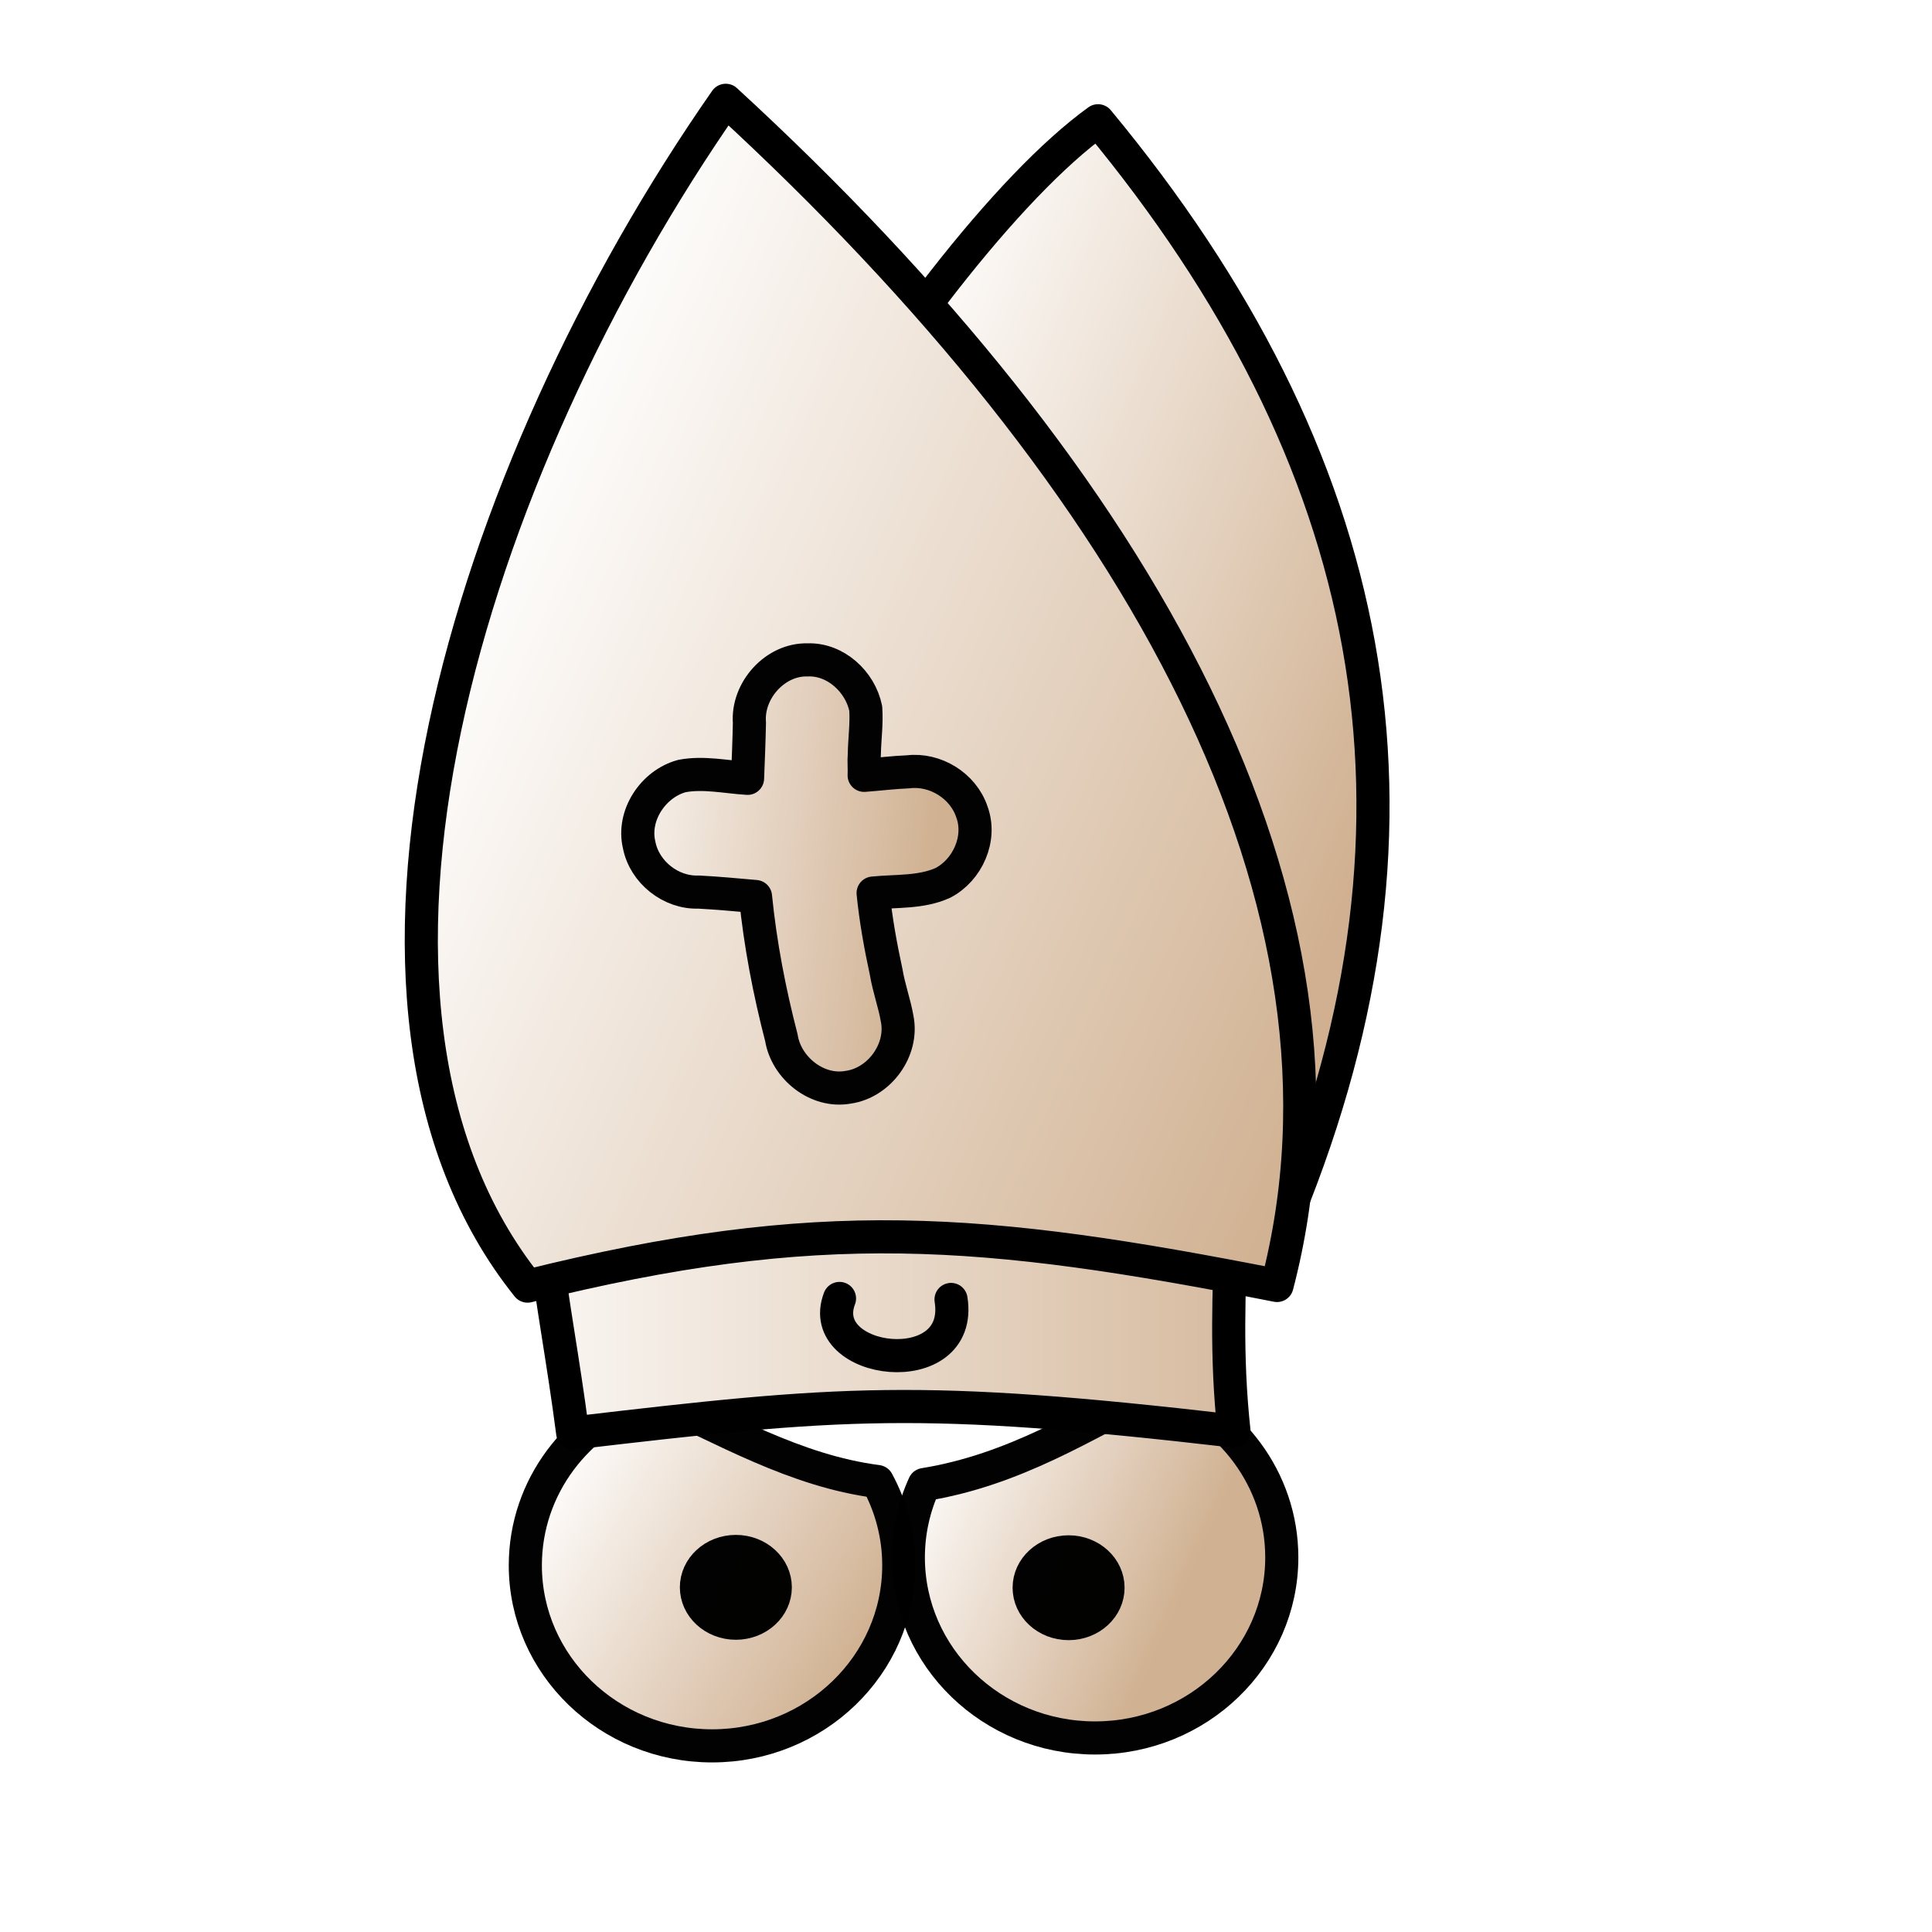
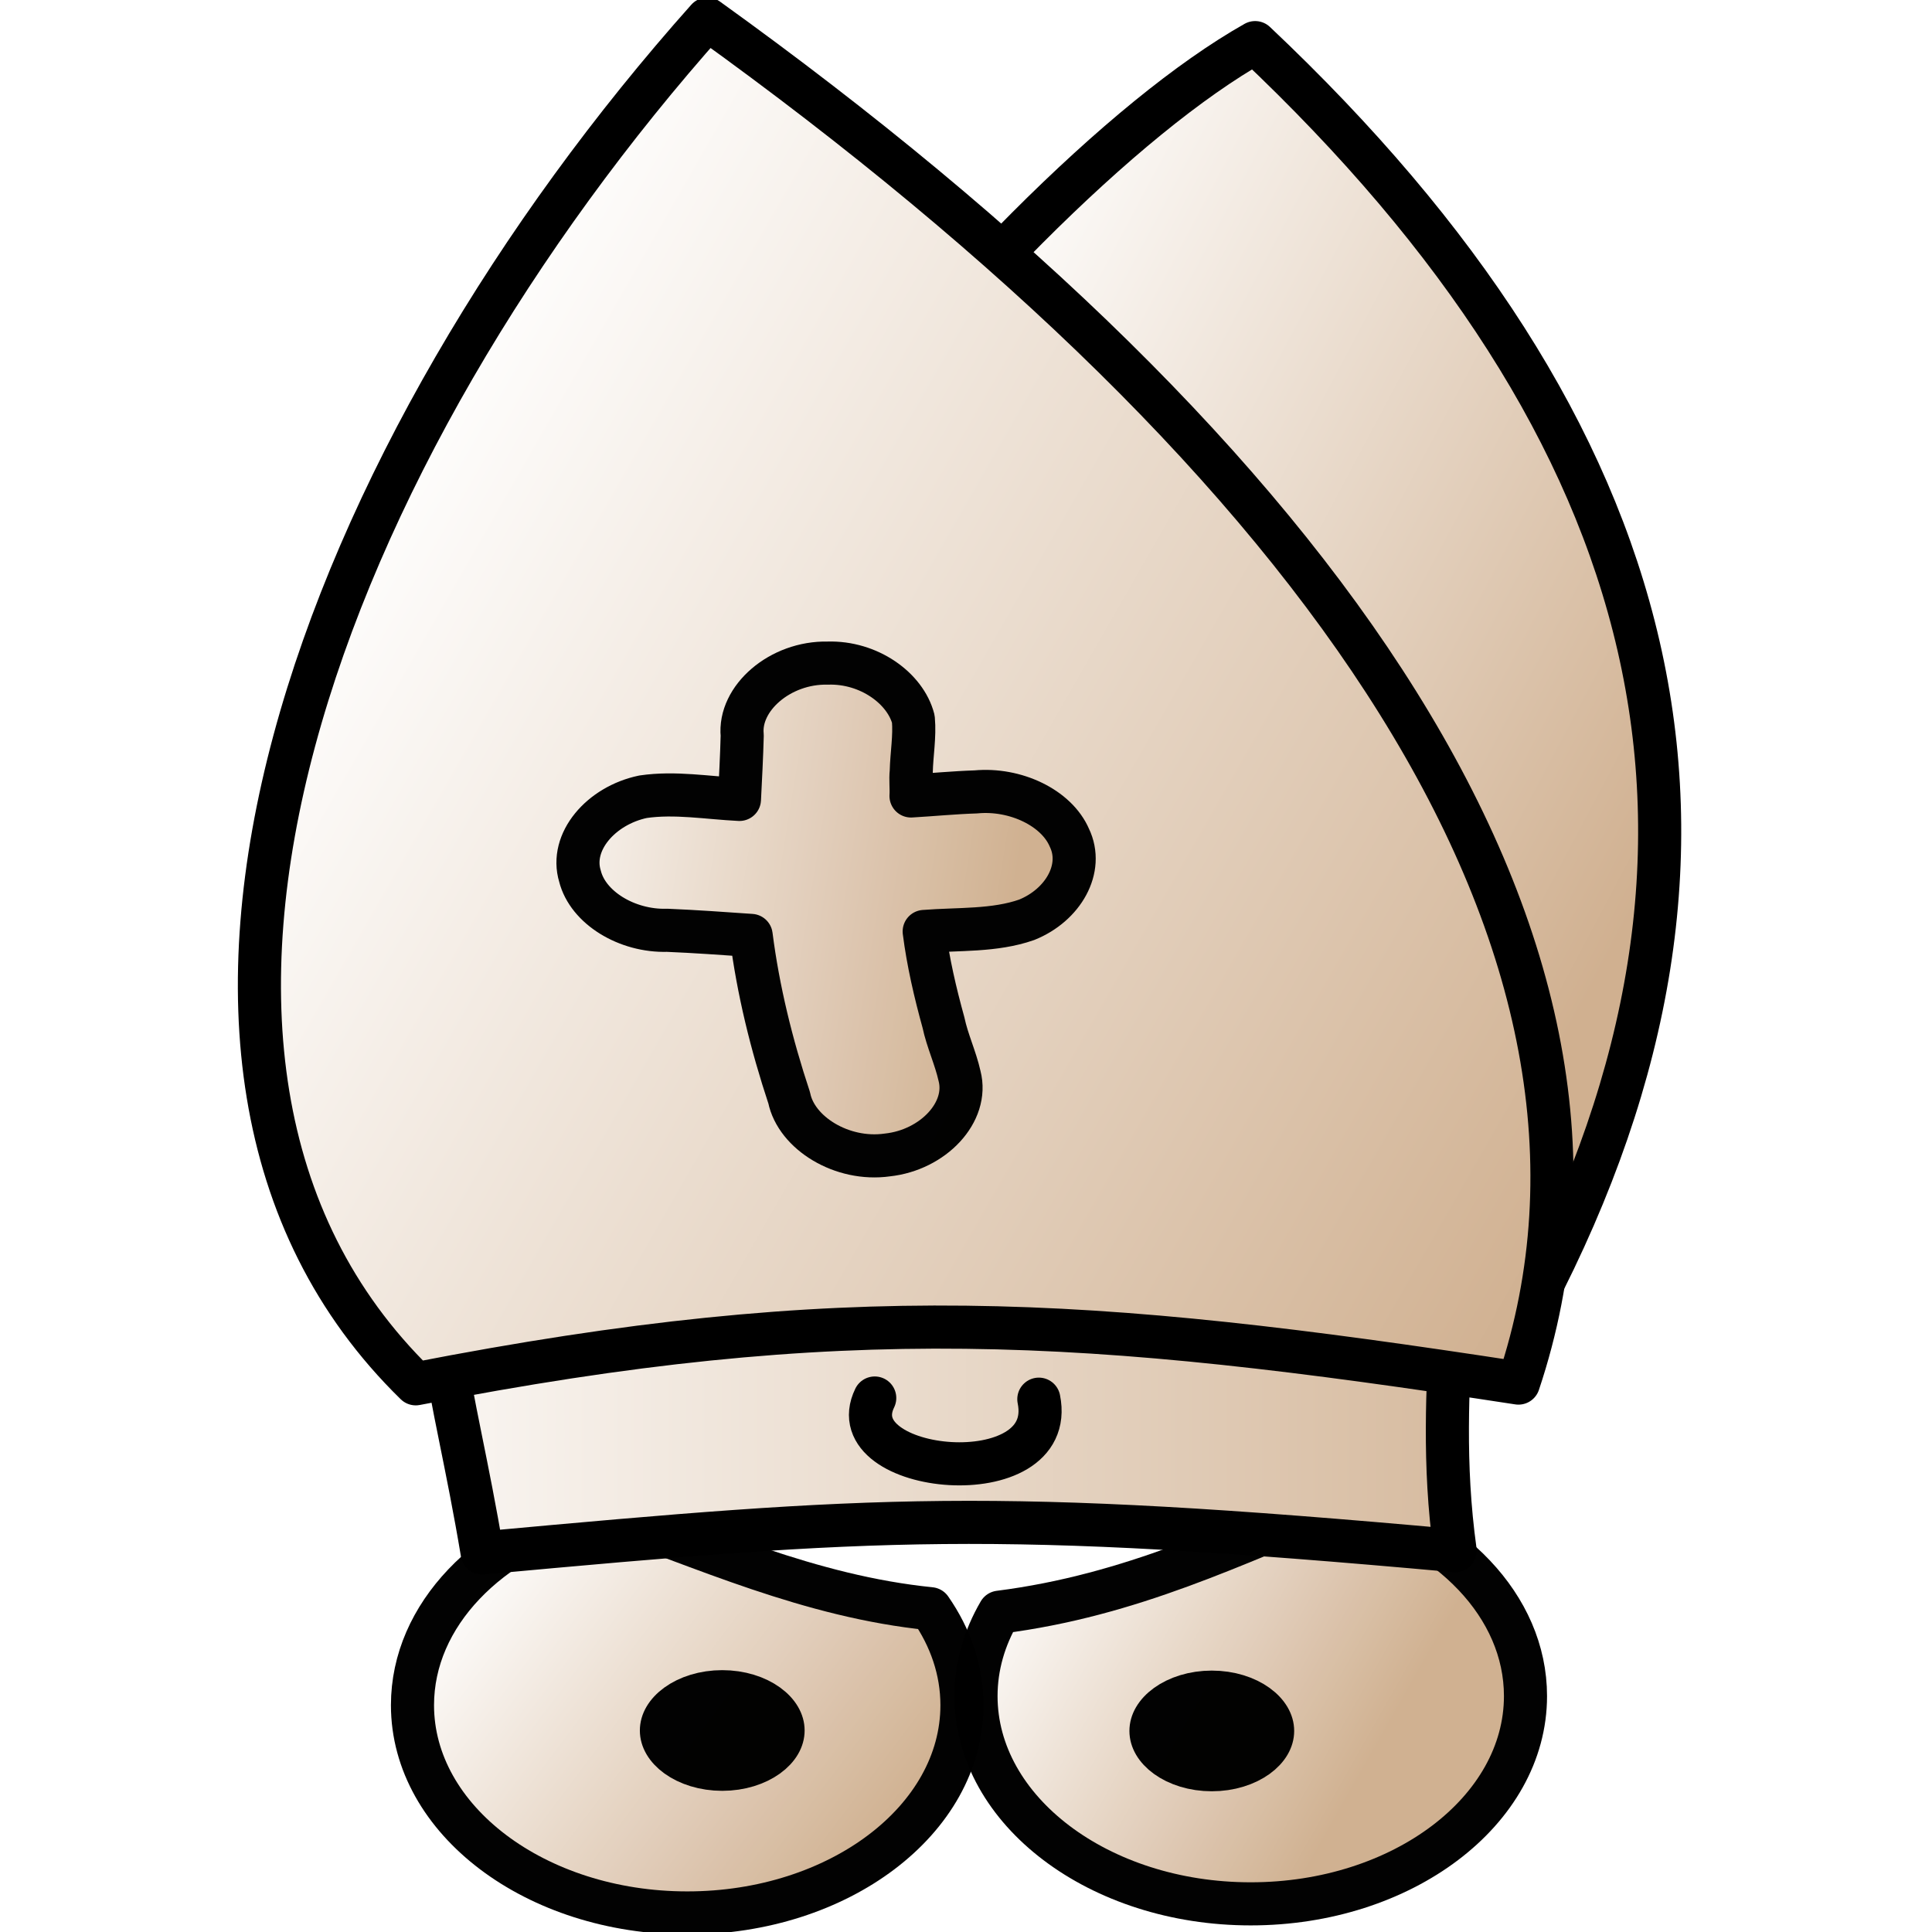
- <svg xmlns="http://www.w3.org/2000/svg" xmlns:xlink="http://www.w3.org/1999/xlink" width="700pt" height="700pt" id="svg36220" version="1.0">
+ <svg xmlns="http://www.w3.org/2000/svg" xmlns:xlink="http://www.w3.org/1999/xlink" width="100" height="100" id="svg36220" version="1.0">
  <defs id="defs36222">
    <linearGradient id="linearGradient2507">
      <stop style="stop-color:#ffffff;stop-opacity:1;" offset="0" id="stop2509" />
      <stop style="stop-color:#d0b090;stop-opacity:1;" offset="1" id="stop2511" />
    </linearGradient>
-     <linearGradient xlink:href="#linearGradient2507" id="linearGradient7567" gradientUnits="userSpaceOnUse" x1="500.211" y1="376.74" x2="216.333" y2="486.992" gradientTransform="matrix(-1.04121,0,0,0.973953,875.2446,-39.19881)" />
-     <linearGradient xlink:href="#linearGradient2507" id="linearGradient7571" gradientUnits="userSpaceOnUse" gradientTransform="matrix(1.04121,0,0,0.973953,7.697545,65.74496)" x1="193.544" y1="362.5" x2="628" y2="362.5" />
-     <linearGradient xlink:href="#linearGradient2507" id="linearGradient3723" gradientUnits="userSpaceOnUse" gradientTransform="matrix(0.334479,-2.579055e-2,4.206458e-2,0.552791,497.0202,189.453)" x1="-685.274" y1="274.739" x2="-199.666" y2="439.294" />
-     <linearGradient xlink:href="#linearGradient2507" id="linearGradient3939" gradientUnits="userSpaceOnUse" gradientTransform="matrix(1.04121,0,0,0.973953,-2.714557,-29.45928)" x1="193.544" y1="362.5" x2="641.333" y2="550.216" />
-     <linearGradient xlink:href="#linearGradient2507" id="linearGradient4955" gradientUnits="userSpaceOnUse" gradientTransform="matrix(0.933725,0,0,0.884302,19.44835,103.3473)" x1="470.957" y1="633.104" x2="616.906" y2="694.438" />
-     <linearGradient xlink:href="#linearGradient2507" id="linearGradient4957" gradientUnits="userSpaceOnUse" gradientTransform="matrix(0.933725,0,0,0.884302,22.53548,102.3567)" x1="300.957" y1="606.882" x2="470.239" y2="701.105" />
+     <linearGradient xlink:href="#linearGradient2507" id="linearGradient7567" gradientUnits="userSpaceOnUse" x1="500.211" y1="376.74" x2="216.333" y2="486.992" gradientTransform="matrix(-0.1641395,0,0,0.1200986,119.3194,-9.821663)" />
+     <linearGradient xlink:href="#linearGradient2507" id="linearGradient7571" gradientUnits="userSpaceOnUse" gradientTransform="matrix(0.1641395,0,0,0.1200986,-17.44334,3.119007)" x1="193.544" y1="362.5" x2="628" y2="362.5" />
+     <linearGradient xlink:href="#linearGradient2507" id="linearGradient3723" gradientUnits="userSpaceOnUse" gradientTransform="matrix(5.2728291e-2,-3.1802456e-3,6.6311888e-3,6.8164935e-2,59.69498,18.37351)" x1="-685.274" y1="274.739" x2="-199.666" y2="439.294" />
+     <linearGradient xlink:href="#linearGradient2507" id="linearGradient3939" gradientUnits="userSpaceOnUse" gradientTransform="matrix(0.1641395,0,0,0.1200986,-19.08473,-8.620673)" x1="193.544" y1="362.5" x2="641.333" y2="550.216" />
+     <linearGradient xlink:href="#linearGradient2507" id="linearGradient4955" gradientUnits="userSpaceOnUse" gradientTransform="matrix(0.1471953,0,0,0.1090437,-15.5909,7.755767)" x1="470.957" y1="633.104" x2="616.906" y2="694.438" />
+     <linearGradient xlink:href="#linearGradient2507" id="linearGradient4957" gradientUnits="userSpaceOnUse" gradientTransform="matrix(0.1471953,0,0,0.1090437,-15.10425,7.633617)" x1="300.957" y1="606.882" x2="470.239" y2="701.105" />
  </defs>
  <g id="layer1">
-     <path style="opacity:0.99;fill:url(#linearGradient4955);fill-opacity:1;fill-rule:evenodd;stroke:#000000;stroke-width:16;stroke-linecap:round;stroke-linejoin:round;stroke-miterlimit:4;stroke-dasharray:none;stroke-dashoffset:0;stroke-opacity:1" d="M 559.492,670.278 C 523.611,688.45 490.161,710.078 446.482,717.173 C 441.557,727.943 438.808,739.854 438.808,752.38 C 438.808,800.518 479.209,839.594 529,839.594 C 578.791,839.594 619.221,800.518 619.221,752.38 C 619.221,714.584 594.297,682.371 559.492,670.278 z " id="path1345" />
-     <path style="opacity:0.99;fill:url(#linearGradient4957);fill-opacity:1;fill-rule:evenodd;stroke:#000000;stroke-width:16;stroke-linecap:round;stroke-linejoin:round;stroke-miterlimit:4;stroke-dasharray:none;stroke-dashoffset:0;stroke-opacity:1" d="M 313.8,674.013 C 278.846,686.029 253.779,718.298 253.779,756.198 C 253.779,804.336 294.209,843.412 344,843.412 C 393.791,843.412 434.192,804.336 434.192,756.198 C 434.192,741.583 430.444,727.817 423.863,715.713 C 384.094,710.567 349.72,690.093 313.8,674.013 z " id="path5795" />
-     <path style="opacity:0.99;fill:#000000;fill-opacity:1;fill-rule:evenodd;stroke:#000000;stroke-width:19.936;stroke-linecap:round;stroke-linejoin:round;stroke-miterlimit:4;stroke-dasharray:none;stroke-dashoffset:0;stroke-opacity:1" id="path2231" d="M 422.054 340.25 A 23.202 22.097 0 1 1  375.65,340.25 A 23.202 22.097 0 1 1  422.054 340.25 z" transform="matrix(0.815452,0,0,0.78992,190.9798,498.2442)" />
-     <path transform="matrix(0.815452,0,0,0.78992,30.24078,498.0572)" d="M 422.054 340.25 A 23.202 22.097 0 1 1  375.65,340.25 A 23.202 22.097 0 1 1  422.054 340.25 z" id="path5797" style="opacity:0.99;fill:#000000;fill-opacity:1;fill-rule:evenodd;stroke:#000000;stroke-width:19.936;stroke-linecap:round;stroke-linejoin:round;stroke-miterlimit:4;stroke-dasharray:none;stroke-dashoffset:0;stroke-opacity:1" />
-     <path id="path7569" d="M 276.677,692.321 C 257.74,547.092 228.413,546.149 406.828,312.48 C 655.574,485.729 580.07,543.447 596.119,691.353 C 444.059,673.751 406.329,677.094 276.677,692.321 z " style="fill:url(#linearGradient7571);fill-opacity:1;fill-rule:evenodd;stroke:#000000;stroke-width:16;stroke-linecap:round;stroke-linejoin:round;stroke-miterlimit:4;stroke-dasharray:none;stroke-opacity:1" />
-     <path id="path7565" d="M 621.673,587.235 C 700.596,394.27 665.637,221.484 530.455,58.339 C 444.579,120.305 284.04,373.005 273.078,537.056 C 415.132,509.166 480.846,552.207 621.673,587.235 z " style="fill:url(#linearGradient7567);fill-opacity:1;fill-rule:evenodd;stroke:#000000;stroke-width:16;stroke-linecap:round;stroke-linejoin:round;stroke-miterlimit:4;stroke-dasharray:none;stroke-opacity:1" />
-     <path style="fill:url(#linearGradient3939);fill-opacity:1;fill-rule:evenodd;stroke:#000000;stroke-width:16;stroke-linecap:round;stroke-linejoin:round;stroke-miterlimit:4;stroke-dasharray:none;stroke-opacity:1" d="M 254.861,621.308 C 146.191,485.583 225.237,228.223 350.603,48.457 C 552.151,233.65 664.906,437.646 616.917,621.002 C 474.864,593.111 395.688,586.28 254.861,621.308 z " id="path5801" />
-     <path style="opacity:0.99;fill:url(#linearGradient3723);fill-opacity:1;fill-rule:evenodd;stroke:#000000;stroke-width:16;stroke-linecap:round;stroke-linejoin:round;stroke-miterlimit:4;stroke-dasharray:none;stroke-dashoffset:0;stroke-opacity:1" d="M 390.126,318.79 C 374.459,318.354 360.832,333.595 362.042,349.15 C 361.868,358.106 361.479,367.056 361.141,376.006 C 350.636,375.357 339.956,372.917 329.494,374.883 C 315.628,378.58 305.346,393.869 308.778,408.223 C 311.345,421.373 324.144,431.463 337.437,430.948 C 346.634,431.428 355.805,432.283 364.977,433.096 C 367.278,456.118 371.668,478.914 377.473,501.287 C 379.814,516.011 394.806,527.935 409.677,525.252 C 424.753,523.185 436.472,507.248 433.401,492.106 C 432.085,484.54 429.382,477.288 428.13,469.7 C 425.399,457.057 423.072,444.293 421.796,431.429 C 433.036,430.304 444.898,431.281 455.436,426.543 C 467.399,420.395 474.344,405.001 469.458,392.075 C 465.238,379.531 451.733,371.268 438.717,372.859 C 431.613,373.139 424.553,374.035 417.466,374.561 C 417.631,371.198 417.259,367.747 417.544,364.347 C 417.684,357.002 418.74,349.626 418.237,342.298 C 415.62,329.336 403.614,318.251 390.126,318.79 z " id="rect3643" />
-     <path style="fill:none;fill-opacity:0.75;fill-rule:evenodd;stroke:#000000;stroke-width:16;stroke-linecap:round;stroke-linejoin:round;stroke-miterlimit:4;stroke-dasharray:none;stroke-opacity:1" d="M 405.556,627.272 C 393.3,659.413 465.895,668.349 459.436,627.759" id="path3941" />
+     <path style="opacity:0.99;fill:url(#linearGradient4955);fill-opacity:1;fill-rule:evenodd;stroke:#000000;stroke-width:2.231;stroke-linecap:round;stroke-linejoin:round;stroke-miterlimit:4;stroke-dasharray:none;stroke-dashoffset:0;stroke-opacity:1" d="M 69.543,77.664 C 63.887,79.905 58.614,82.572 51.728,83.447 C 50.952,84.775 50.518,86.244 50.518,87.788 C 50.518,93.724 56.887,98.543 64.736,98.543 C 72.586,98.543 78.959,93.724 78.959,87.788 C 78.959,83.128 75.03,79.156 69.543,77.664 z" id="path1345" />
+     <path style="opacity:0.99;fill:url(#linearGradient4957);fill-opacity:1;fill-rule:evenodd;stroke:#000000;stroke-width:2.231;stroke-linecap:round;stroke-linejoin:round;stroke-miterlimit:4;stroke-dasharray:none;stroke-dashoffset:0;stroke-opacity:1" d="M 30.812,78.125 C 25.301,79.607 21.35,83.586 21.35,88.259 C 21.35,94.195 27.723,99.014 35.572,99.014 C 43.422,99.014 49.791,94.195 49.791,88.259 C 49.791,86.457 49.2,84.759 48.162,83.267 C 41.893,82.632 36.474,80.108 30.812,78.125 z" id="path5795" />
+     <path style="opacity:0.99;fill:#000000;fill-opacity:1;fill-rule:evenodd;stroke:#000000;stroke-width:19.936;stroke-linecap:round;stroke-linejoin:round;stroke-miterlimit:4;stroke-dasharray:none;stroke-dashoffset:0;stroke-opacity:1" id="path2231" d="M 422.054,340.25 A 23.202,22.097 0 1 1 375.65,340.25 A 23.202,22.097 0 1 1 422.054,340.25 z" transform="matrix(0.1285504,0,0,9.7405395e-2,11.44983,56.45072)" />
+     <path transform="matrix(0.1285504,0,0,9.7405395e-2,-13.88955,56.42766)" d="M 422.054,340.25 A 23.202,22.097 0 1 1 375.65,340.25 A 23.202,22.097 0 1 1 422.054,340.25 z" id="path5797" style="opacity:0.99;fill:#000000;fill-opacity:1;fill-rule:evenodd;stroke:#000000;stroke-width:19.936;stroke-linecap:round;stroke-linejoin:round;stroke-miterlimit:4;stroke-dasharray:none;stroke-dashoffset:0;stroke-opacity:1" />
+     <path id="path7569" d="M 24.959,80.382 C 21.974,62.474 17.351,62.358 45.477,33.544 C 84.69,54.907 72.787,62.025 75.317,80.263 C 51.346,78.092 45.398,78.505 24.959,80.382 z" style="fill:url(#linearGradient7571);fill-opacity:1;fill-rule:evenodd;stroke:#000000;stroke-width:2.231;stroke-linecap:round;stroke-linejoin:round;stroke-miterlimit:4;stroke-dasharray:none;stroke-opacity:1" />
+     <path id="path7565" d="M 79.346,67.424 C 91.787,43.63 86.276,22.323 64.966,2.206 C 51.428,9.847 26.12,41.007 24.392,61.237 C 46.786,57.797 57.145,63.105 79.346,67.424 z" style="fill:url(#linearGradient7567);fill-opacity:1;fill-rule:evenodd;stroke:#000000;stroke-width:2.231;stroke-linecap:round;stroke-linejoin:round;stroke-miterlimit:4;stroke-dasharray:none;stroke-opacity:1" />
+     <path style="fill:url(#linearGradient3939);fill-opacity:1;fill-rule:evenodd;stroke:#000000;stroke-width:2.231;stroke-linecap:round;stroke-linejoin:round;stroke-miterlimit:4;stroke-dasharray:none;stroke-opacity:1" d="M 21.52,71.626 C 4.389,54.89 16.85,23.154 36.613,0.987 C 68.386,23.824 86.161,48.978 78.596,71.588 C 56.202,68.149 43.721,67.306 21.52,71.626 z" id="path5801" />
+     <path style="opacity:0.99;fill:url(#linearGradient3723);fill-opacity:1;fill-rule:evenodd;stroke:#000000;stroke-width:2.231;stroke-linecap:round;stroke-linejoin:round;stroke-miterlimit:4;stroke-dasharray:none;stroke-dashoffset:0;stroke-opacity:1" d="M 42.844,34.322 C 40.374,34.268 38.226,36.148 38.417,38.066 C 38.389,39.17 38.328,40.274 38.274,41.378 C 36.619,41.297 34.935,40.997 33.286,41.239 C 31.1,41.695 29.479,43.58 30.02,45.35 C 30.425,46.972 32.442,48.216 34.538,48.152 C 35.988,48.212 37.433,48.317 38.879,48.417 C 39.242,51.256 39.934,54.067 40.849,56.826 C 41.218,58.642 43.582,60.112 45.926,59.781 C 48.302,59.526 50.15,57.561 49.666,55.694 C 49.458,54.761 49.032,53.867 48.835,52.931 C 48.404,51.372 48.038,49.798 47.836,48.212 C 49.608,48.073 51.478,48.193 53.14,47.609 C 55.025,46.851 56.12,44.953 55.35,43.359 C 54.685,41.812 52.556,40.793 50.504,40.989 C 49.384,41.024 48.271,41.134 47.154,41.199 C 47.18,40.785 47.121,40.359 47.166,39.94 C 47.188,39.034 47.355,38.125 47.275,37.221 C 46.863,35.623 44.97,34.256 42.844,34.322 z" id="rect3643" />
+     <path style="fill:none;fill-opacity:0.75;fill-rule:evenodd;stroke:#000000;stroke-width:2.231;stroke-linecap:round;stroke-linejoin:round;stroke-miterlimit:4;stroke-dasharray:none;stroke-opacity:1" d="M 45.276,72.361 C 43.344,76.324 54.788,77.426 53.77,72.421" id="path3941" />
  </g>
</svg>
